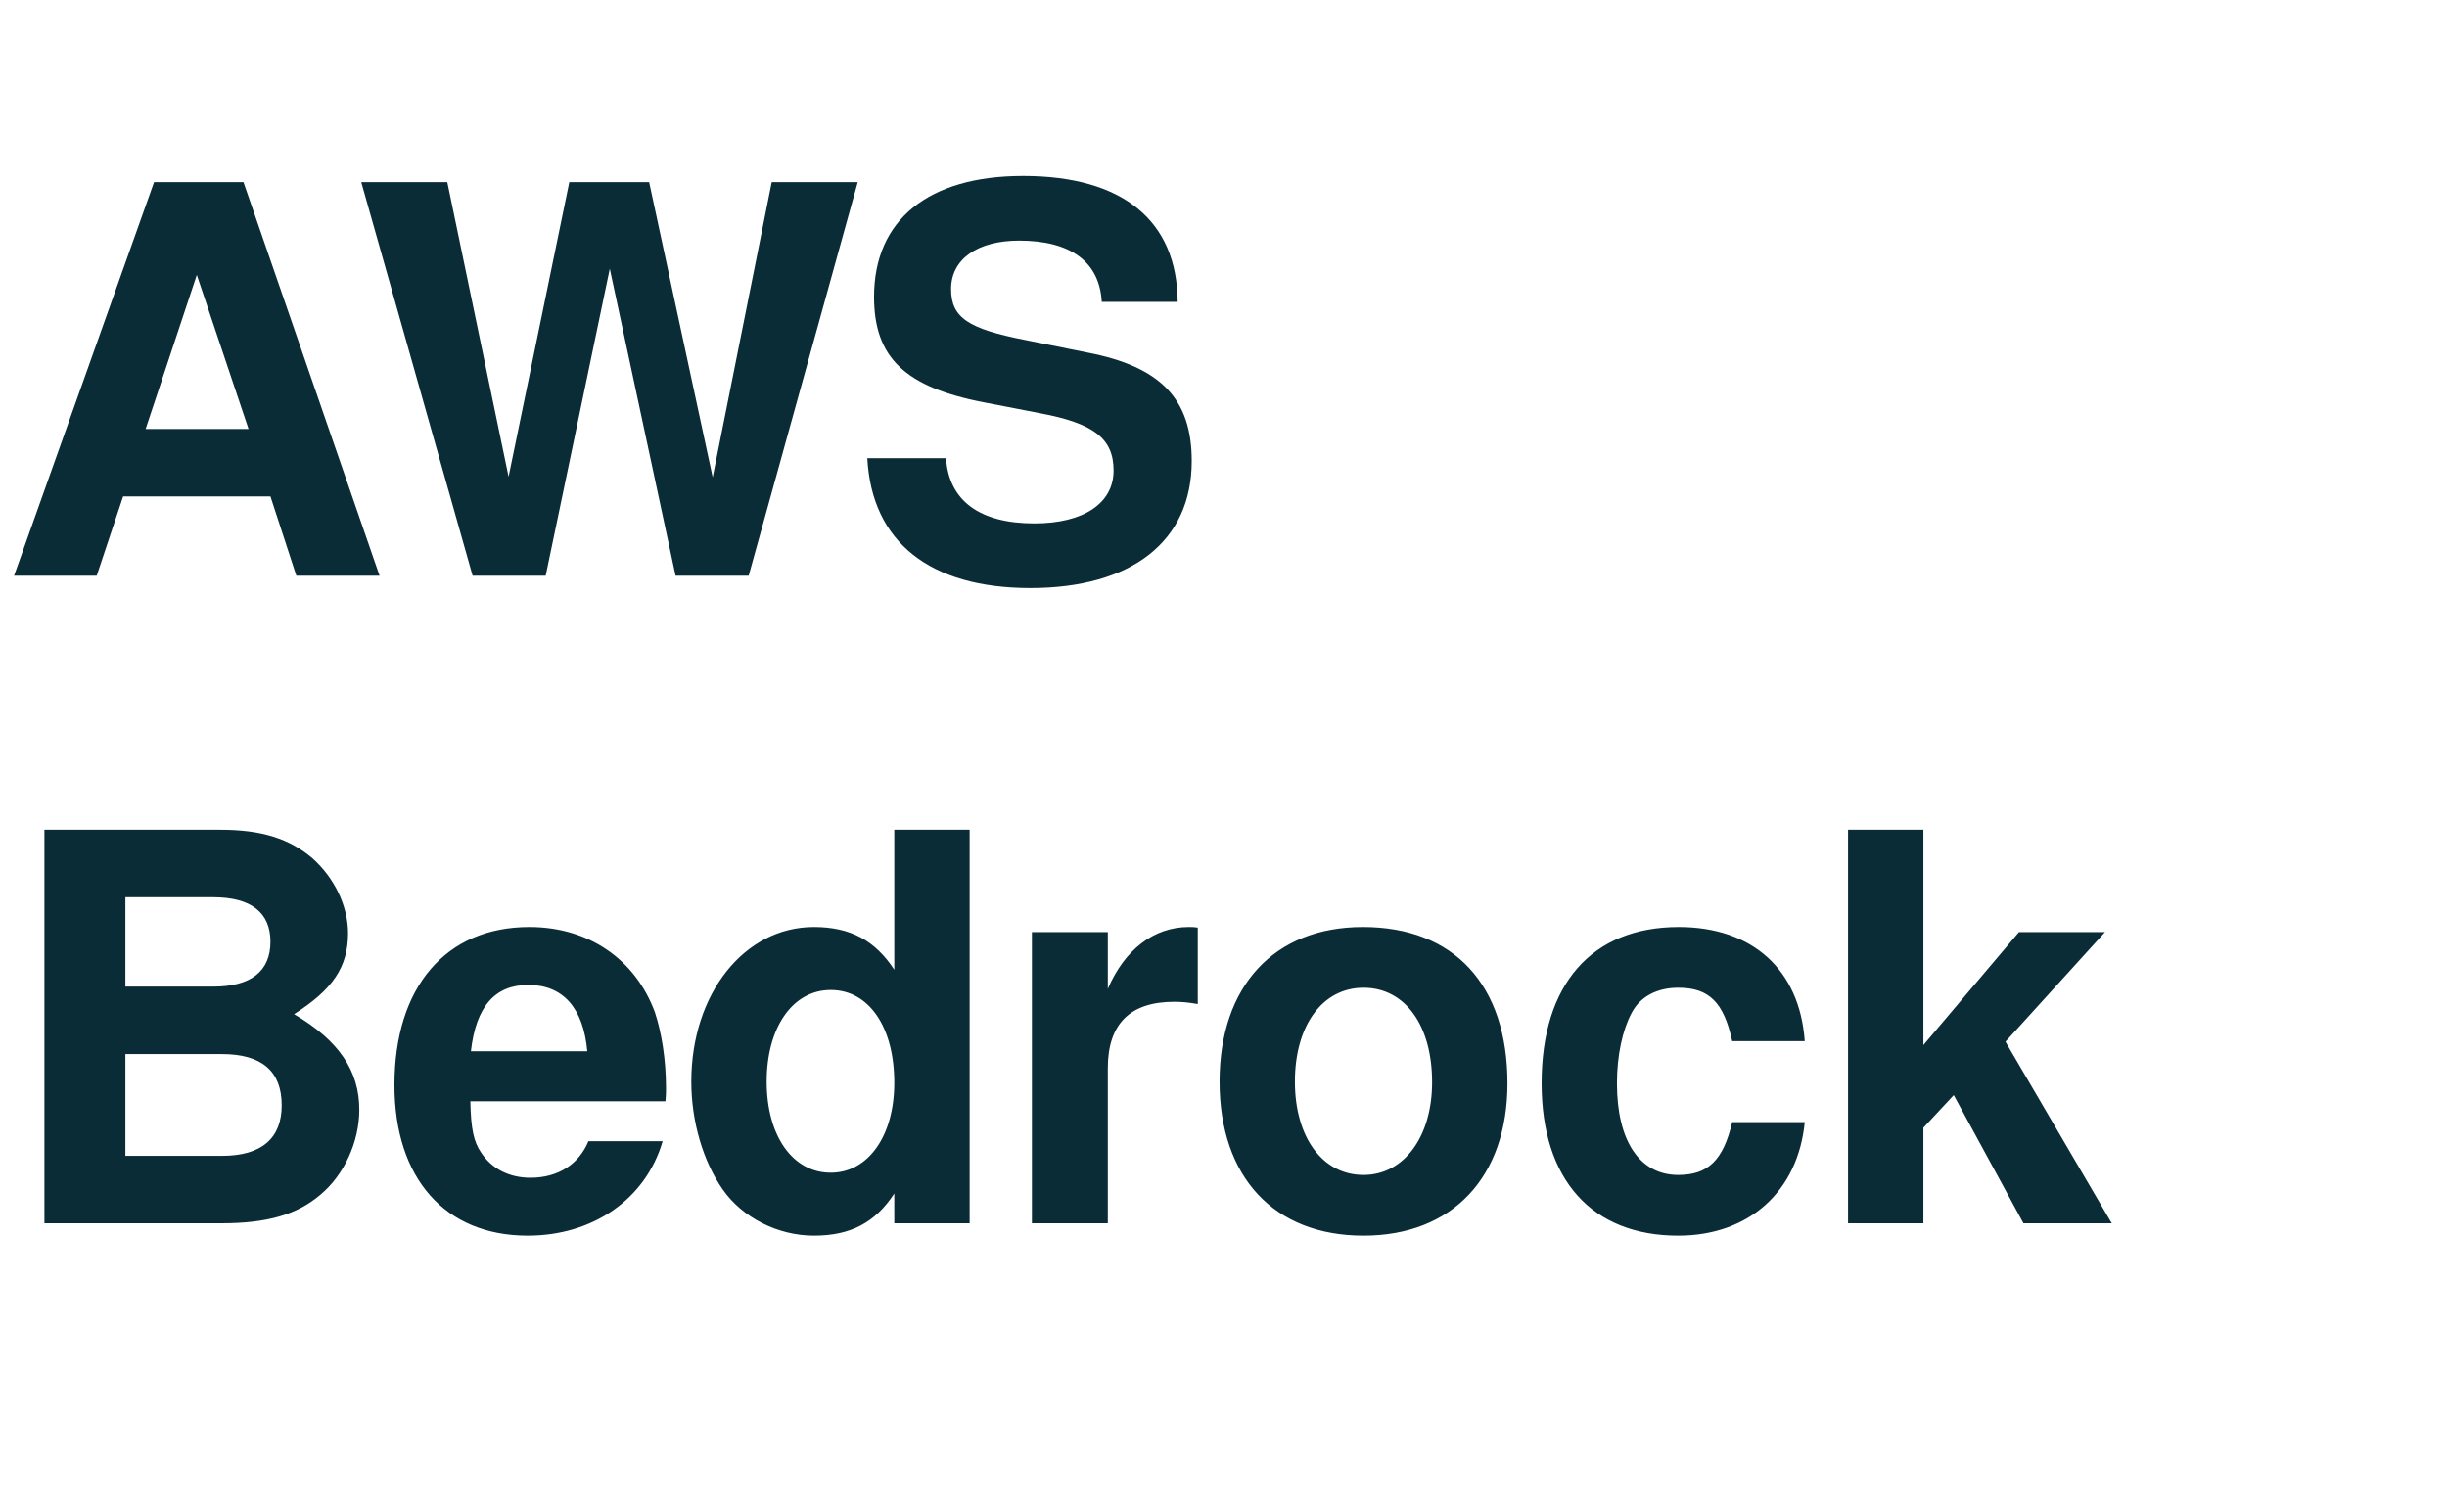
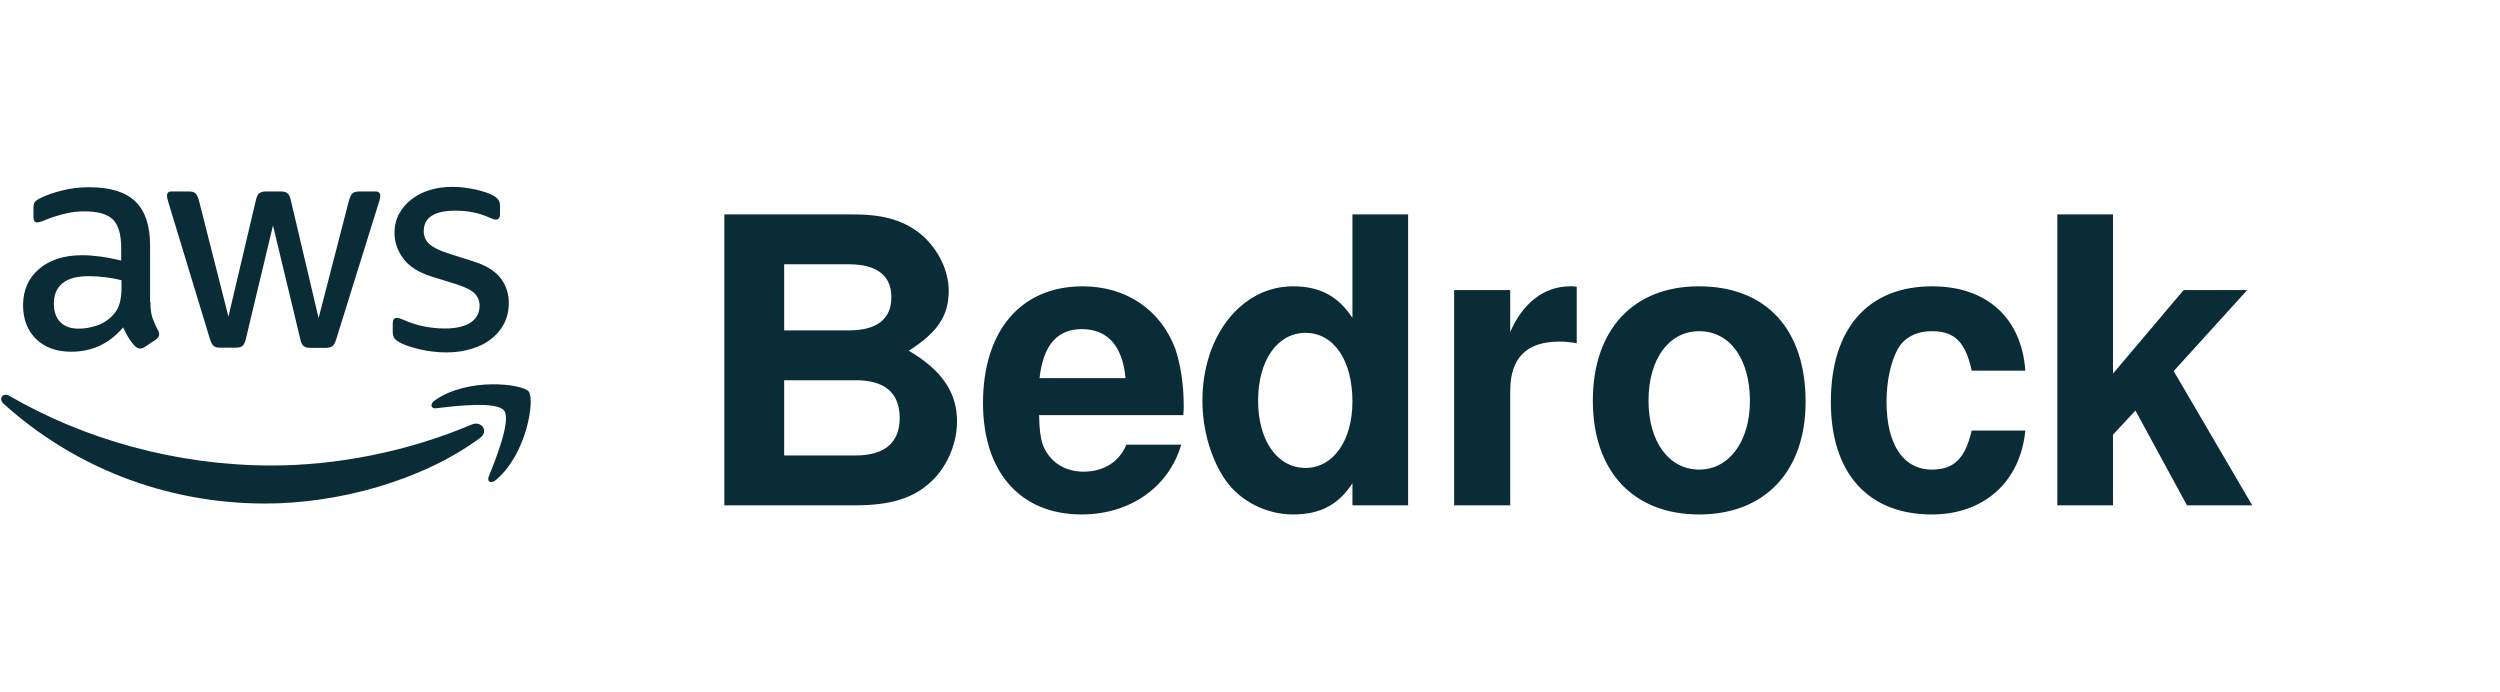
- <svg xmlns="http://www.w3.org/2000/svg" width="68" height="42" viewBox="0 0 68 42" role="img" aria-label="AWS Bedrock">
+ <svg xmlns="http://www.w3.org/2000/svg" width="94" height="26" viewBox="0 0 94 26" role="img" aria-label="Bedrock">
+   <g transform="translate(0 3.0)">
+     <g fill="#0A2C37" transform="translate(0.00 4.02) scale(0.07812)">
+       <g>
+         <path d="M72.392,55.438 C72.392,58.575 72.731,61.118 73.325,62.983 C74.003,64.848 74.85,66.882 76.037,69.086 C76.461,69.764 76.63,70.442 76.63,71.036 C76.63,71.883 76.122,72.731 75.02,73.579 L69.679,77.139 C68.917,77.648 68.154,77.902 67.475,77.902 C66.628,77.902 65.78,77.478 64.932,76.715 C63.746,75.444 62.728,74.087 61.881,72.731 C61.033,71.29 60.185,69.679 59.253,67.73 C52.641,75.528 44.334,79.428 34.331,79.428 C27.211,79.428 21.531,77.393 17.377,73.325 C13.224,69.256 11.105,63.83 11.105,57.049 C11.105,49.844 13.648,43.995 18.819,39.587 C23.989,35.179 30.856,32.975 39.587,32.975 C42.469,32.975 45.436,33.229 48.572,33.653 C51.709,34.077 54.93,34.755 58.321,35.518 L58.321,29.33 C58.321,22.887 56.964,18.395 54.336,15.767 C51.624,13.139 47.046,11.868 40.519,11.868 C37.552,11.868 34.501,12.207 31.364,12.97 C28.228,13.732 25.176,14.665 22.209,15.852 C20.853,16.445 19.836,16.784 19.242,16.954 C18.649,17.123 18.225,17.208 17.886,17.208 C16.699,17.208 16.106,16.36 16.106,14.58 L16.106,10.426 C16.106,9.07 16.275,8.053 16.699,7.46 C17.123,6.866 17.886,6.273 19.073,5.679 C22.04,4.154 25.6,2.882 29.754,1.865 C33.907,0.763 38.315,0.254 42.977,0.254 C53.065,0.254 60.44,2.543 65.187,7.121 C69.849,11.698 72.223,18.649 72.223,27.974 L72.223,55.438 L72.392,55.438 Z M37.976,68.323 C40.774,68.323 43.656,67.815 46.707,66.797 C49.759,65.78 52.472,63.915 54.76,61.372 C56.117,59.762 57.134,57.981 57.642,55.947 C58.151,53.913 58.49,51.454 58.49,48.572 L58.49,45.012 C56.032,44.419 53.404,43.91 50.691,43.571 C47.979,43.232 45.351,43.062 42.723,43.062 C37.044,43.062 32.89,44.164 30.093,46.453 C27.295,48.742 25.939,51.963 25.939,56.201 C25.939,60.185 26.956,63.152 29.075,65.187 C31.11,67.306 34.077,68.323 37.976,68.323 Z M106.045,77.478 C104.519,77.478 103.502,77.224 102.824,76.63 C102.146,76.122 101.552,74.935 101.044,73.325 L81.123,7.799 C80.615,6.103 80.36,5.001 80.36,4.408 C80.36,3.052 81.038,2.289 82.395,2.289 L90.702,2.289 C92.313,2.289 93.415,2.543 94.008,3.136 C94.686,3.645 95.195,4.832 95.703,6.442 L109.944,62.559 L123.168,6.442 C123.592,4.747 124.101,3.645 124.779,3.136 C125.457,2.628 126.644,2.289 128.17,2.289 L134.951,2.289 C136.562,2.289 137.664,2.543 138.342,3.136 C139.02,3.645 139.613,4.832 139.952,6.442 L153.346,63.237 L168.011,6.442 C168.519,4.747 169.113,3.645 169.706,3.136 C170.384,2.628 171.486,2.289 173.012,2.289 L180.895,2.289 C182.252,2.289 183.015,2.967 183.015,4.408 C183.015,4.832 182.93,5.256 182.845,5.764 C182.76,6.273 182.591,6.951 182.252,7.883 L161.823,73.409 C161.314,75.105 160.721,76.207 160.042,76.715 C159.364,77.224 158.262,77.563 156.821,77.563 L149.531,77.563 C147.921,77.563 146.819,77.309 146.14,76.715 C145.462,76.122 144.869,75.02 144.53,73.325 L131.391,18.649 L118.336,73.24 C117.913,74.935 117.404,76.037 116.726,76.63 C116.048,77.224 114.861,77.478 113.335,77.478 L106.045,77.478 Z M214.972,79.767 C210.564,79.767 206.156,79.258 201.918,78.241 C197.679,77.224 194.374,76.122 192.17,74.85 C190.813,74.087 189.881,73.24 189.542,72.477 C189.203,71.714 189.033,70.866 189.033,70.103 L189.033,65.78 C189.033,64 189.711,63.152 190.983,63.152 C191.491,63.152 192,63.237 192.509,63.407 C193.017,63.576 193.78,63.915 194.628,64.254 C197.51,65.526 200.646,66.543 203.952,67.221 C207.343,67.899 210.649,68.238 214.04,68.238 C219.38,68.238 223.534,67.306 226.416,65.441 C229.298,63.576 230.824,60.864 230.824,57.388 C230.824,55.015 230.061,53.065 228.535,51.454 C227.009,49.844 224.127,48.403 219.974,47.046 L207.682,43.232 C201.494,41.282 196.917,38.4 194.119,34.585 C191.322,30.856 189.881,26.702 189.881,22.294 C189.881,18.734 190.644,15.597 192.17,12.885 C193.695,10.172 195.73,7.799 198.273,5.934 C200.816,3.984 203.698,2.543 207.089,1.526 C210.479,0.509 214.04,0.085 217.77,0.085 C219.634,0.085 221.584,0.17 223.449,0.424 C225.399,0.678 227.179,1.017 228.959,1.356 C230.654,1.78 232.265,2.204 233.791,2.713 C235.317,3.221 236.503,3.73 237.351,4.238 C238.538,4.917 239.385,5.595 239.894,6.358 C240.403,7.036 240.657,7.968 240.657,9.155 L240.657,13.139 C240.657,14.919 239.979,15.852 238.707,15.852 C238.029,15.852 236.927,15.513 235.486,14.834 C230.654,12.63 225.229,11.528 219.211,11.528 C214.379,11.528 210.564,12.291 207.936,13.902 C205.309,15.513 203.952,17.971 203.952,21.446 C203.952,23.82 204.8,25.854 206.495,27.465 C208.191,29.075 211.327,30.686 215.82,32.127 L227.857,35.942 C233.96,37.891 238.368,40.604 240.996,44.079 C243.624,47.555 244.895,51.539 244.895,55.947 C244.895,59.592 244.132,62.898 242.691,65.78 C241.166,68.662 239.131,71.205 236.503,73.24 C233.875,75.359 230.739,76.885 227.094,77.987 C223.279,79.174 219.295,79.767 214.972,79.767 Z" fill-rule="nonzero" />
+         <path d="M230.993,120.964 C203.105,141.563 162.585,152.498 127.746,152.498 C78.919,152.498 34.925,134.442 1.695,104.434 C-0.932,102.061 1.441,98.84 4.577,100.705 C40.519,121.558 84.853,134.188 130.713,134.188 C161.653,134.188 195.645,127.746 226.925,114.522 C231.587,112.403 235.571,117.574 230.993,120.964 Z M242.607,107.74 C239.046,103.163 219.041,105.536 209.971,106.638 C207.258,106.977 206.834,104.604 209.293,102.824 C225.229,91.634 251.423,94.856 254.474,98.585 C257.526,102.4 253.626,128.593 238.707,141.139 C236.419,143.089 234.215,142.072 235.232,139.528 C238.623,131.136 246.167,112.233 242.607,107.74 Z" />
+       </g>
+     </g>
+   </g>
  <g fill="#0A2C37" font-family="Helvetica Neue, Helvetica, Arial, sans-serif">
-     <text x="0" y="16" font-size="15" font-weight="600" letter-spacing="-.2">AWS</text>
-     <text x="0" y="34" font-size="15" font-weight="600" letter-spacing="-.2">Bedrock</text>
+     <text x="26" y="19" font-size="15" font-weight="600" letter-spacing="-.2">Bedrock</text>
  </g>
</svg>
